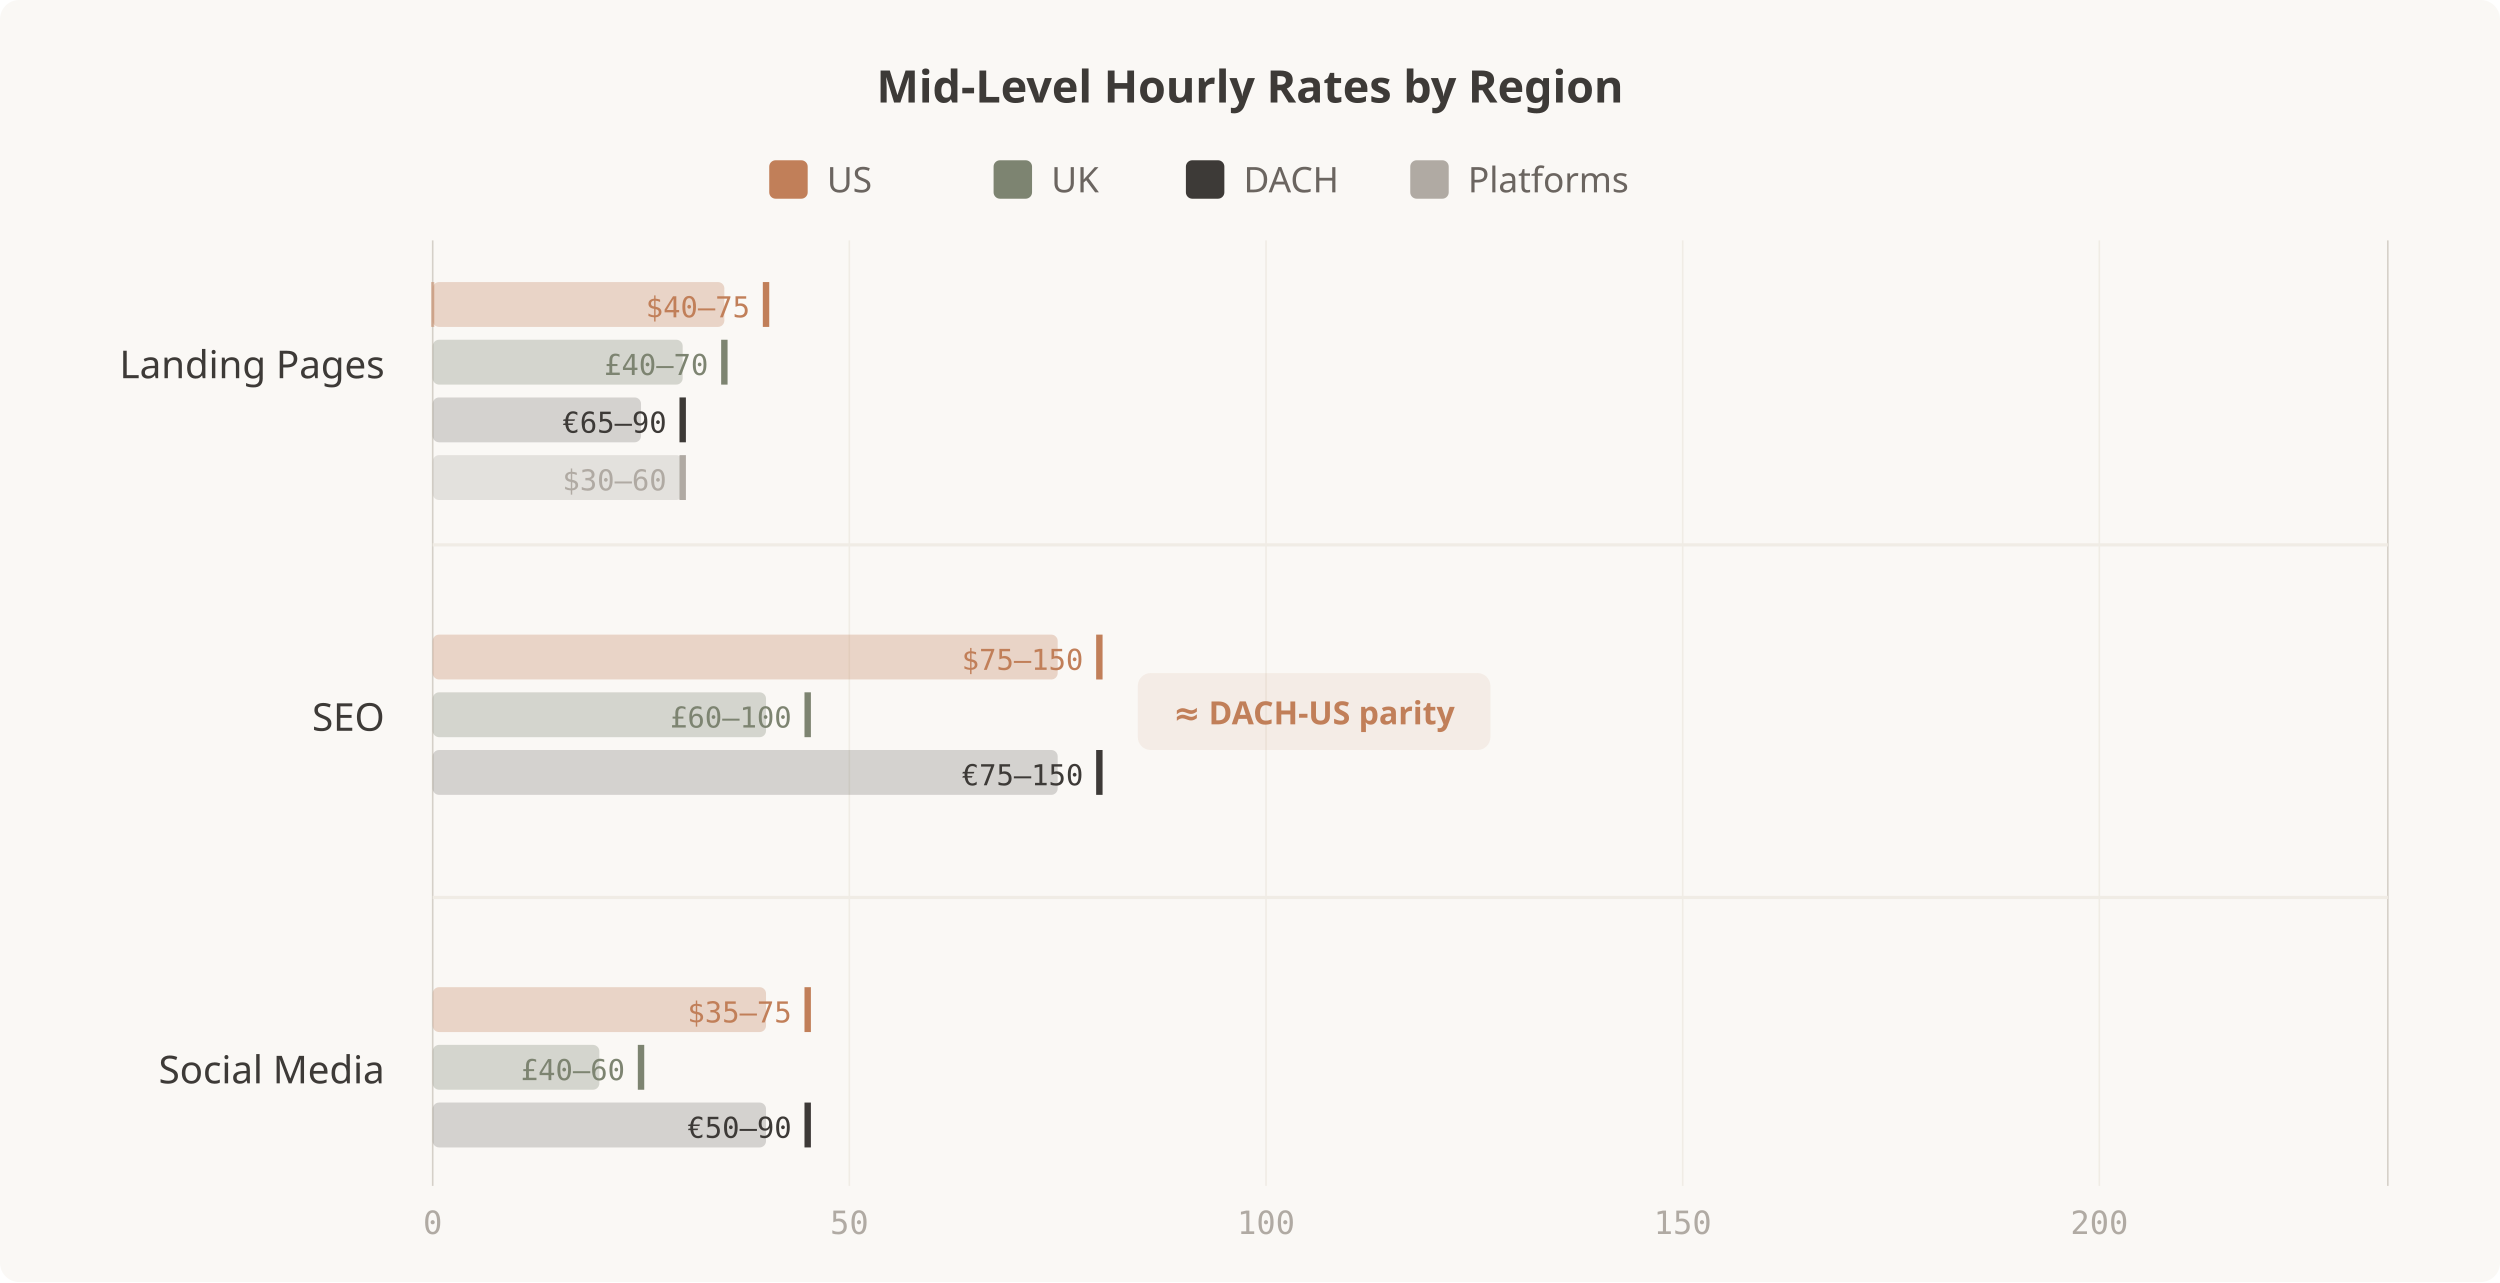
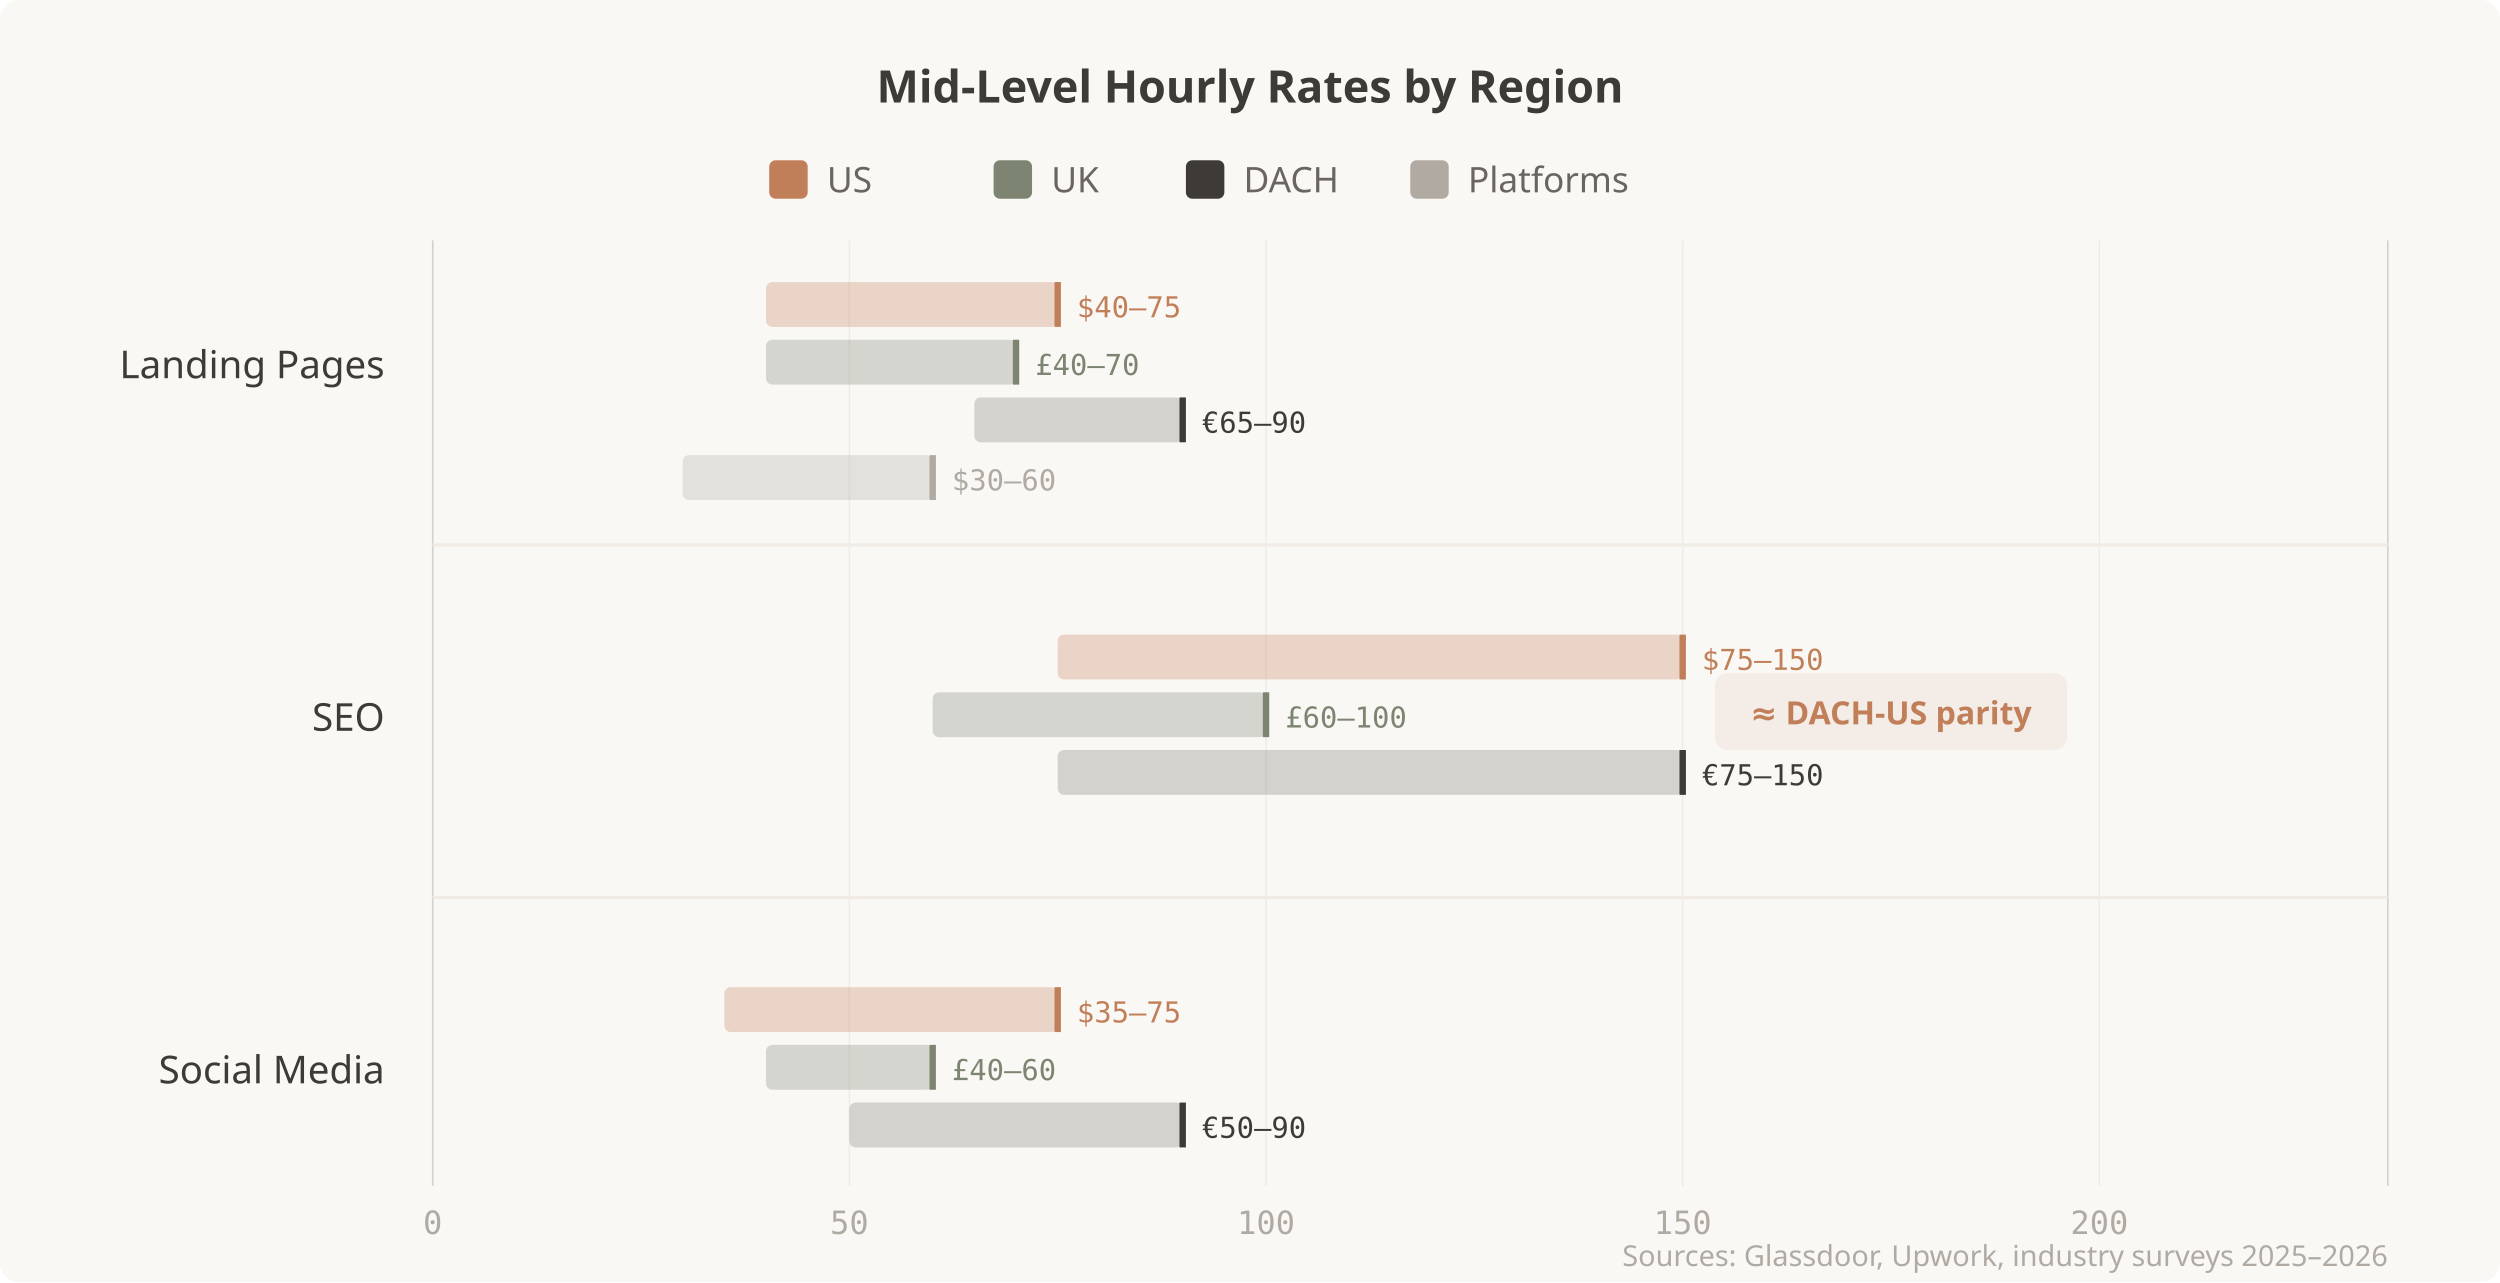
<svg xmlns="http://www.w3.org/2000/svg" viewBox="0 0 780 400" role="img" aria-label="Grouped horizontal bar chart comparing mid-level hourly rates for Landing Pages, SEO, and Social Media across US, UK, and DACH regions">
  <rect width="780" height="400" fill="#faf8f5" rx="6" />
  <text x="390" y="32" text-anchor="middle" font-family="DM Sans, Segoe UI, system-ui, sans-serif" font-size="14" fill="#3d3a37" font-weight="600">Mid-Level Hourly Rates by Region</text>
  <rect x="240" y="50" width="12" height="12" rx="2" fill="#c17f59" />
  <text x="258" y="60" font-family="DM Sans, Segoe UI, system-ui, sans-serif" font-size="11" fill="#6b6560">US</text>
  <rect x="310" y="50" width="12" height="12" rx="2" fill="#7d8471" />
  <text x="328" y="60" font-family="DM Sans, Segoe UI, system-ui, sans-serif" font-size="11" fill="#6b6560">UK</text>
  <rect x="370" y="50" width="12" height="12" rx="2" fill="#3d3a37" />
  <text x="388" y="60" font-family="DM Sans, Segoe UI, system-ui, sans-serif" font-size="11" fill="#6b6560">DACH</text>
  <rect x="440" y="50" width="12" height="12" rx="2" fill="#b0aaa3" />
  <text x="458" y="60" font-family="DM Sans, Segoe UI, system-ui, sans-serif" font-size="11" fill="#6b6560">Platforms</text>
  <text x="120" y="118" text-anchor="end" font-family="DM Sans, Segoe UI, system-ui, sans-serif" font-size="12" fill="#3d3a37" font-weight="500">Landing Pages</text>
  <text x="120" y="228" text-anchor="end" font-family="DM Sans, Segoe UI, system-ui, sans-serif" font-size="12" fill="#3d3a37" font-weight="500">SEO</text>
  <text x="120" y="338" text-anchor="end" font-family="DM Sans, Segoe UI, system-ui, sans-serif" font-size="12" fill="#3d3a37" font-weight="500">Social Media</text>
  <line x1="135" y1="75" x2="135" y2="370" stroke="#d5d0c8" stroke-width="0.5" />
  <line x1="265" y1="75" x2="265" y2="370" stroke="#f0ece5" stroke-width="0.5" />
  <line x1="395" y1="75" x2="395" y2="370" stroke="#f0ece5" stroke-width="0.5" />
  <line x1="525" y1="75" x2="525" y2="370" stroke="#f0ece5" stroke-width="0.5" />
  <line x1="655" y1="75" x2="655" y2="370" stroke="#f0ece5" stroke-width="0.5" />
  <line x1="745" y1="75" x2="745" y2="370" stroke="#d5d0c8" stroke-width="0.5" />
  <text x="135" y="385" text-anchor="middle" font-family="JetBrains Mono, Fira Code, monospace" font-size="10" fill="#b0aaa3">0</text>
  <text x="265" y="385" text-anchor="middle" font-family="JetBrains Mono, Fira Code, monospace" font-size="10" fill="#b0aaa3">50</text>
  <text x="395" y="385" text-anchor="middle" font-family="JetBrains Mono, Fira Code, monospace" font-size="10" fill="#b0aaa3">100</text>
  <text x="525" y="385" text-anchor="middle" font-family="JetBrains Mono, Fira Code, monospace" font-size="10" fill="#b0aaa3">150</text>
  <text x="655" y="385" text-anchor="middle" font-family="JetBrains Mono, Fira Code, monospace" font-size="10" fill="#b0aaa3">200</text>
-   <rect x="135" y="88" width="91" height="14" rx="2" fill="#c17f59" opacity="0.3" />
-   <rect x="239" y="88" width="0" height="14" rx="0" />
-   <line x1="239" y1="88" x2="239" y2="102" stroke="#c17f59" stroke-width="2" />
-   <line x1="135" y1="88" x2="135" y2="102" stroke="#c17f59" stroke-width="1" opacity="0.5" />
-   <text x="234" y="99" text-anchor="end" font-family="JetBrains Mono, Fira Code, monospace" font-size="9" fill="#c17f59" font-weight="500">$40–75</text>
-   <rect x="135" y="106" width="78" height="14" rx="2" fill="#7d8471" opacity="0.3" />
-   <line x1="226" y1="106" x2="226" y2="120" stroke="#7d8471" stroke-width="2" />
-   <text x="221" y="117" text-anchor="end" font-family="JetBrains Mono, Fira Code, monospace" font-size="9" fill="#7d8471" font-weight="500">£40–70</text>
-   <rect x="135" y="124" width="65" height="14" rx="2" fill="#3d3a37" opacity="0.2" />
-   <line x1="213" y1="124" x2="213" y2="138" stroke="#3d3a37" stroke-width="2" />
-   <text x="208" y="135" text-anchor="end" font-family="JetBrains Mono, Fira Code, monospace" font-size="9" fill="#3d3a37" font-weight="500">€65–90</text>
-   <rect x="135" y="142" width="78" height="14" rx="2" fill="#b0aaa3" opacity="0.3" />
-   <line x1="213" y1="142" x2="213" y2="156" stroke="#b0aaa3" stroke-width="2" />
-   <text x="208" y="153" text-anchor="end" font-family="JetBrains Mono, Fira Code, monospace" font-size="9" fill="#b0aaa3" font-weight="500">$30–60</text>
+   <rect x="239" y="88" width="91" height="14" rx="2" fill="#c17f59" opacity="0.3" />
+   <line x1="330" y1="88" x2="330" y2="102" stroke="#c17f59" stroke-width="2" />
+   <text x="336" y="99" text-anchor="start" font-family="JetBrains Mono, Fira Code, monospace" font-size="9" fill="#c17f59" font-weight="500">$40–75</text>
+   <rect x="239" y="106" width="78" height="14" rx="2" fill="#7d8471" opacity="0.3" />
+   <line x1="317" y1="106" x2="317" y2="120" stroke="#7d8471" stroke-width="2" />
+   <text x="323" y="117" text-anchor="start" font-family="JetBrains Mono, Fira Code, monospace" font-size="9" fill="#7d8471" font-weight="500">£40–70</text>
+   <rect x="304" y="124" width="65" height="14" rx="2" fill="#3d3a37" opacity="0.2" />
+   <line x1="369" y1="124" x2="369" y2="138" stroke="#3d3a37" stroke-width="2" />
+   <text x="375" y="135" text-anchor="start" font-family="JetBrains Mono, Fira Code, monospace" font-size="9" fill="#3d3a37" font-weight="500">€65–90</text>
+   <rect x="213" y="142" width="78" height="14" rx="2" fill="#b0aaa3" opacity="0.3" />
+   <line x1="291" y1="142" x2="291" y2="156" stroke="#b0aaa3" stroke-width="2" />
+   <text x="297" y="153" text-anchor="start" font-family="JetBrains Mono, Fira Code, monospace" font-size="9" fill="#b0aaa3" font-weight="500">$30–60</text>
  <line x1="135" y1="170" x2="745" y2="170" stroke="#f0ece5" stroke-width="1" />
-   <rect x="135" y="198" width="195" height="14" rx="2" fill="#c17f59" opacity="0.3" />
-   <line x1="343" y1="198" x2="343" y2="212" stroke="#c17f59" stroke-width="2" />
-   <text x="338" y="209" text-anchor="end" font-family="JetBrains Mono, Fira Code, monospace" font-size="9" fill="#c17f59" font-weight="500">$75–150</text>
-   <rect x="135" y="216" width="104" height="14" rx="2" fill="#7d8471" opacity="0.3" />
-   <line x1="252" y1="216" x2="252" y2="230" stroke="#7d8471" stroke-width="2" />
-   <text x="247" y="227" text-anchor="end" font-family="JetBrains Mono, Fira Code, monospace" font-size="9" fill="#7d8471" font-weight="500">£60–100</text>
-   <rect x="135" y="234" width="195" height="14" rx="2" fill="#3d3a37" opacity="0.2" />
-   <line x1="343" y1="234" x2="343" y2="248" stroke="#3d3a37" stroke-width="2" />
-   <text x="338" y="245" text-anchor="end" font-family="JetBrains Mono, Fira Code, monospace" font-size="9" fill="#3d3a37" font-weight="500">€75–150</text>
-   <rect x="355" y="210" width="110" height="24" rx="4" fill="#c17f59" opacity="0.1" />
-   <text x="410" y="226" text-anchor="middle" font-family="DM Sans, Segoe UI, system-ui, sans-serif" font-size="10" fill="#c17f59" font-weight="600">≈ DACH-US parity</text>
+   <rect x="330" y="198" width="195" height="14" rx="2" fill="#c17f59" opacity="0.3" />
+   <line x1="525" y1="198" x2="525" y2="212" stroke="#c17f59" stroke-width="2" />
+   <text x="531" y="209" text-anchor="start" font-family="JetBrains Mono, Fira Code, monospace" font-size="9" fill="#c17f59" font-weight="500">$75–150</text>
+   <rect x="291" y="216" width="104" height="14" rx="2" fill="#7d8471" opacity="0.3" />
+   <line x1="395" y1="216" x2="395" y2="230" stroke="#7d8471" stroke-width="2" />
+   <text x="401" y="227" text-anchor="start" font-family="JetBrains Mono, Fira Code, monospace" font-size="9" fill="#7d8471" font-weight="500">£60–100</text>
+   <rect x="330" y="234" width="195" height="14" rx="2" fill="#3d3a37" opacity="0.2" />
+   <line x1="525" y1="234" x2="525" y2="248" stroke="#3d3a37" stroke-width="2" />
+   <text x="531" y="245" text-anchor="start" font-family="JetBrains Mono, Fira Code, monospace" font-size="9" fill="#3d3a37" font-weight="500">€75–150</text>
+   <rect x="535" y="210" width="110" height="24" rx="4" fill="#c17f59" opacity="0.1" />
+   <text x="590" y="226" text-anchor="middle" font-family="DM Sans, Segoe UI, system-ui, sans-serif" font-size="10" fill="#c17f59" font-weight="600">≈ DACH-US parity</text>
  <line x1="135" y1="280" x2="745" y2="280" stroke="#f0ece5" stroke-width="1" />
-   <rect x="135" y="308" width="104" height="14" rx="2" fill="#c17f59" opacity="0.3" />
-   <line x1="252" y1="308" x2="252" y2="322" stroke="#c17f59" stroke-width="2" />
-   <text x="247" y="319" text-anchor="end" font-family="JetBrains Mono, Fira Code, monospace" font-size="9" fill="#c17f59" font-weight="500">$35–75</text>
-   <rect x="135" y="326" width="52" height="14" rx="2" fill="#7d8471" opacity="0.3" />
-   <line x1="200" y1="326" x2="200" y2="340" stroke="#7d8471" stroke-width="2" />
-   <text x="195" y="337" text-anchor="end" font-family="JetBrains Mono, Fira Code, monospace" font-size="9" fill="#7d8471" font-weight="500">£40–60</text>
-   <rect x="135" y="344" width="104" height="14" rx="2" fill="#3d3a37" opacity="0.2" />
-   <line x1="252" y1="344" x2="252" y2="358" stroke="#3d3a37" stroke-width="2" />
-   <text x="247" y="355" text-anchor="end" font-family="JetBrains Mono, Fira Code, monospace" font-size="9" fill="#3d3a37" font-weight="500">€50–90</text>
+   <rect x="226" y="308" width="104" height="14" rx="2" fill="#c17f59" opacity="0.3" />
+   <line x1="330" y1="308" x2="330" y2="322" stroke="#c17f59" stroke-width="2" />
+   <text x="336" y="319" text-anchor="start" font-family="JetBrains Mono, Fira Code, monospace" font-size="9" fill="#c17f59" font-weight="500">$35–75</text>
+   <rect x="239" y="326" width="52" height="14" rx="2" fill="#7d8471" opacity="0.3" />
+   <line x1="291" y1="326" x2="291" y2="340" stroke="#7d8471" stroke-width="2" />
+   <text x="297" y="337" text-anchor="start" font-family="JetBrains Mono, Fira Code, monospace" font-size="9" fill="#7d8471" font-weight="500">£40–60</text>
+   <rect x="265" y="344" width="104" height="14" rx="2" fill="#3d3a37" opacity="0.2" />
+   <line x1="369" y1="344" x2="369" y2="358" stroke="#3d3a37" stroke-width="2" />
+   <text x="375" y="355" text-anchor="start" font-family="JetBrains Mono, Fira Code, monospace" font-size="9" fill="#3d3a37" font-weight="500">€50–90</text>
+   <text x="745" y="395" text-anchor="end" font-family="DM Sans, Segoe UI, system-ui, sans-serif" font-size="9" fill="#b0aaa3">Sources: Glassdoor, Upwork, industry surveys 2025–2026</text>
</svg>
